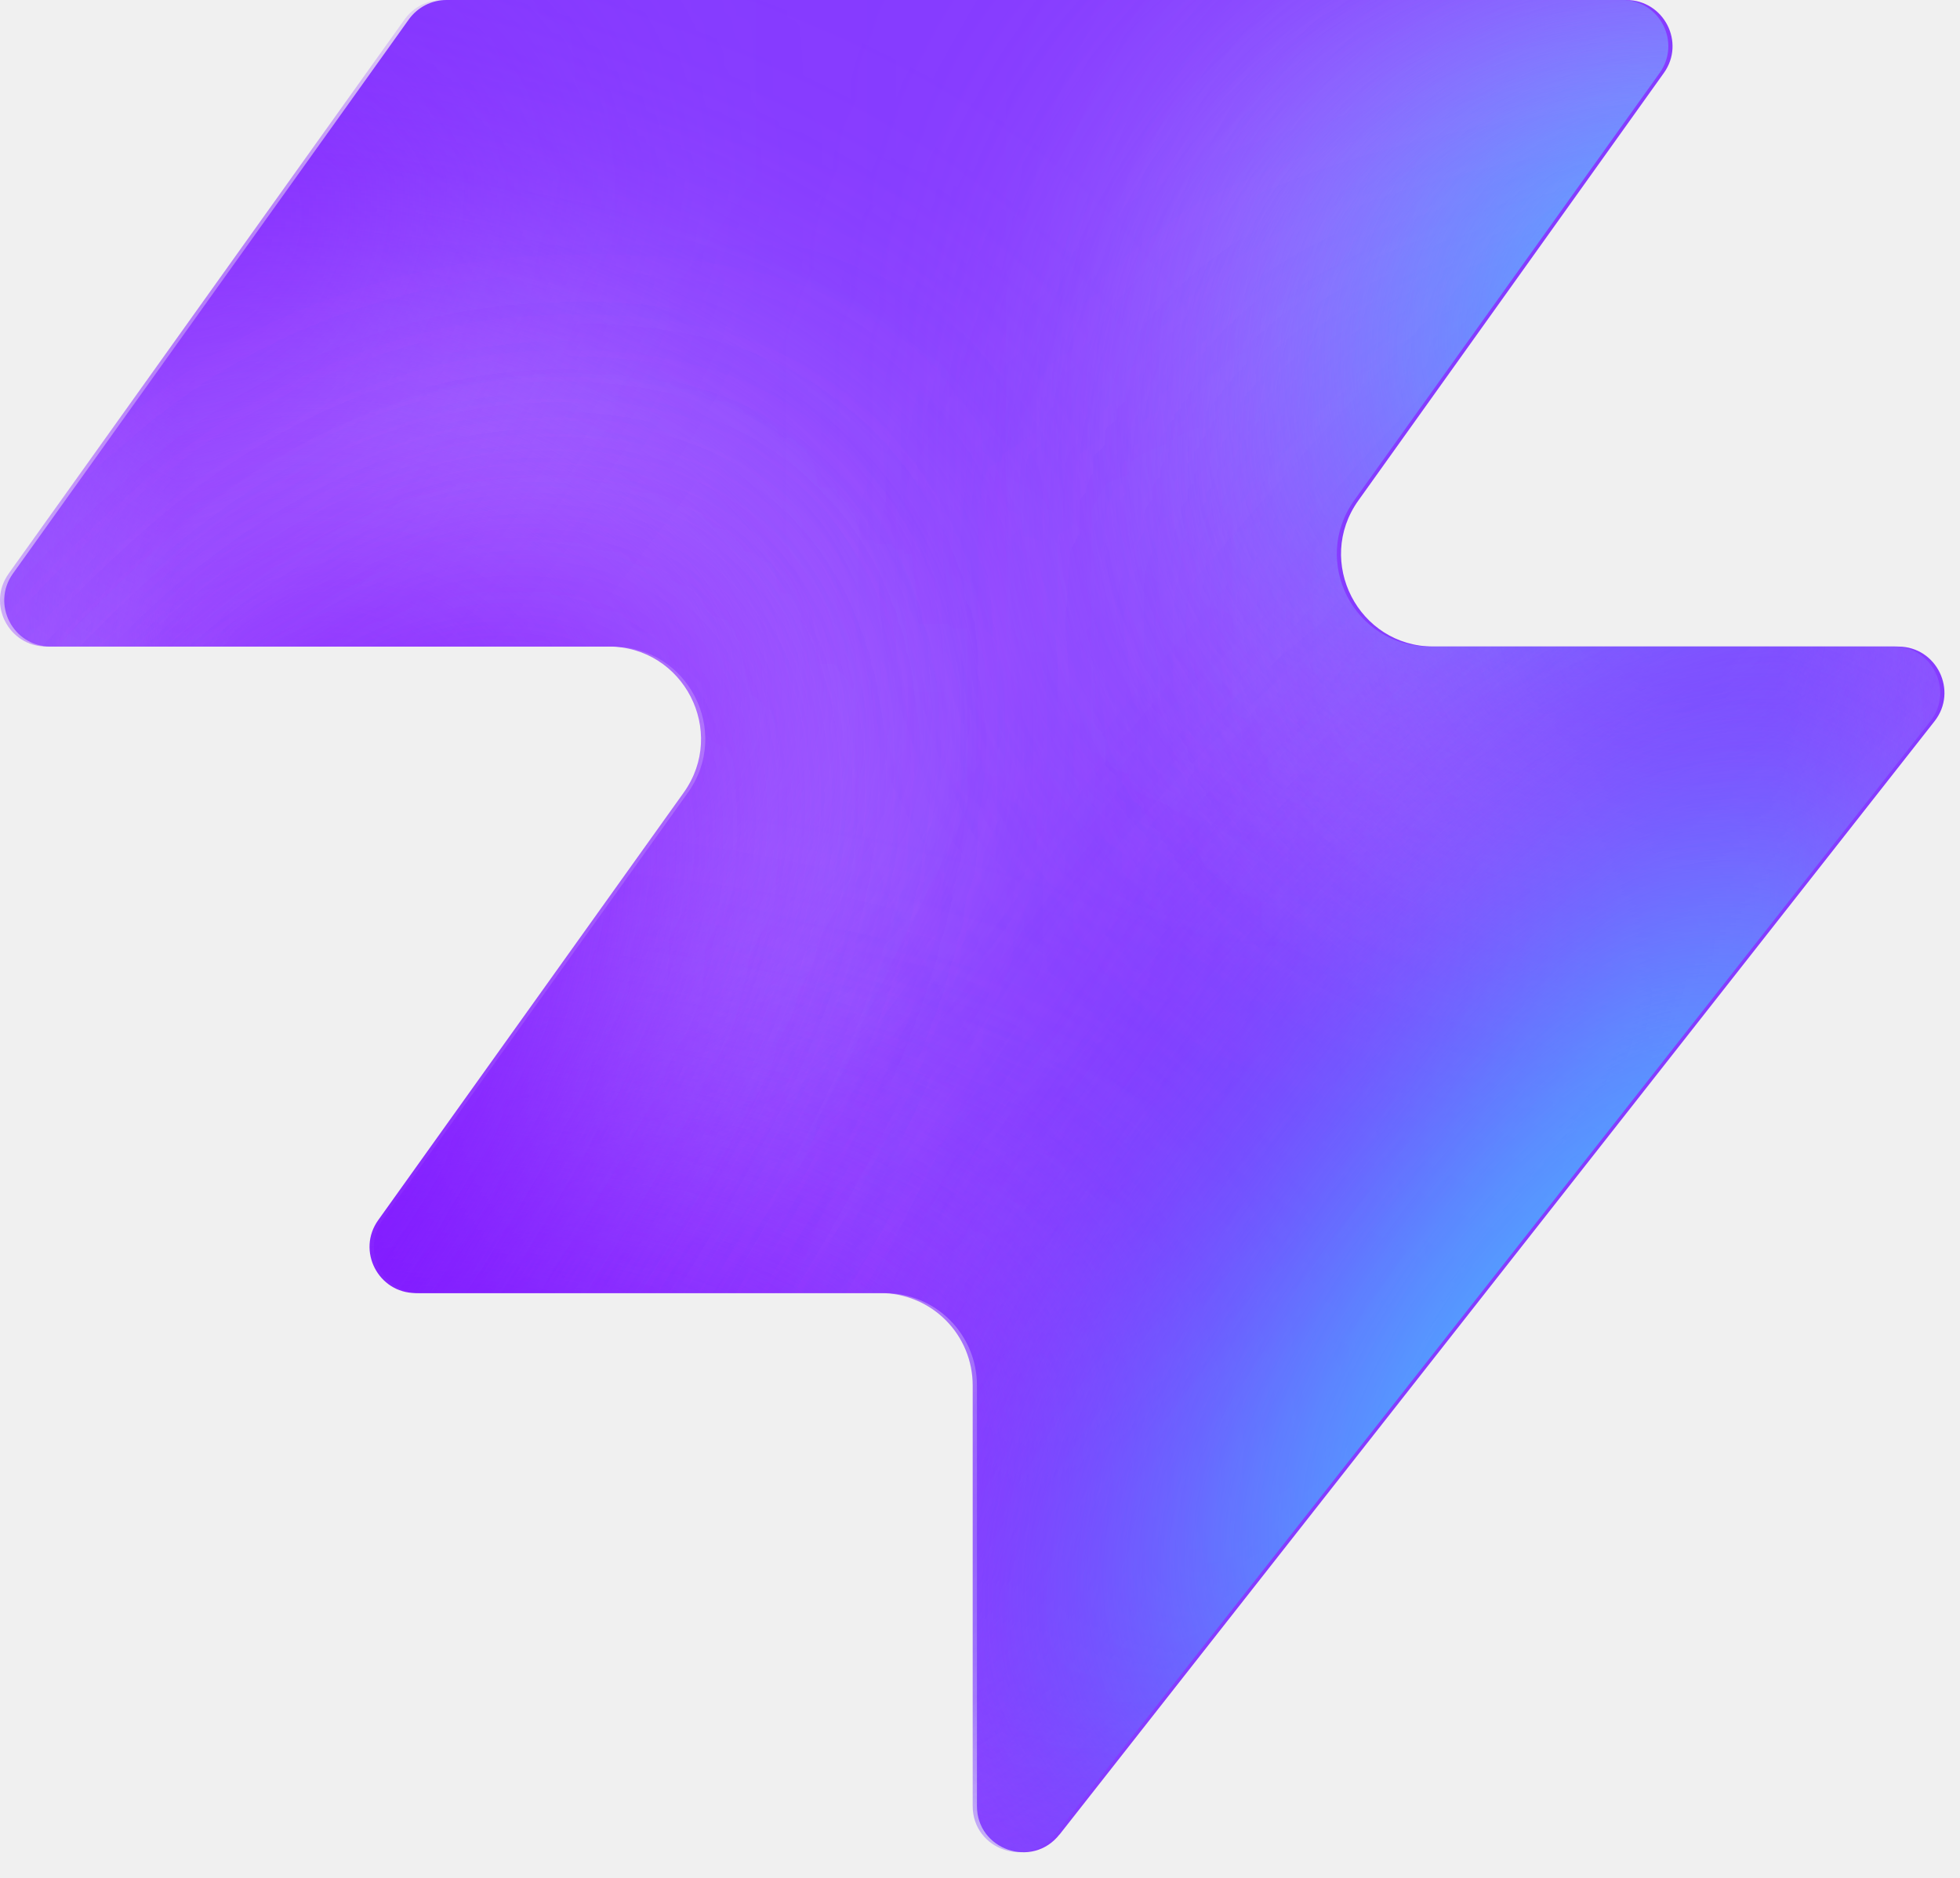
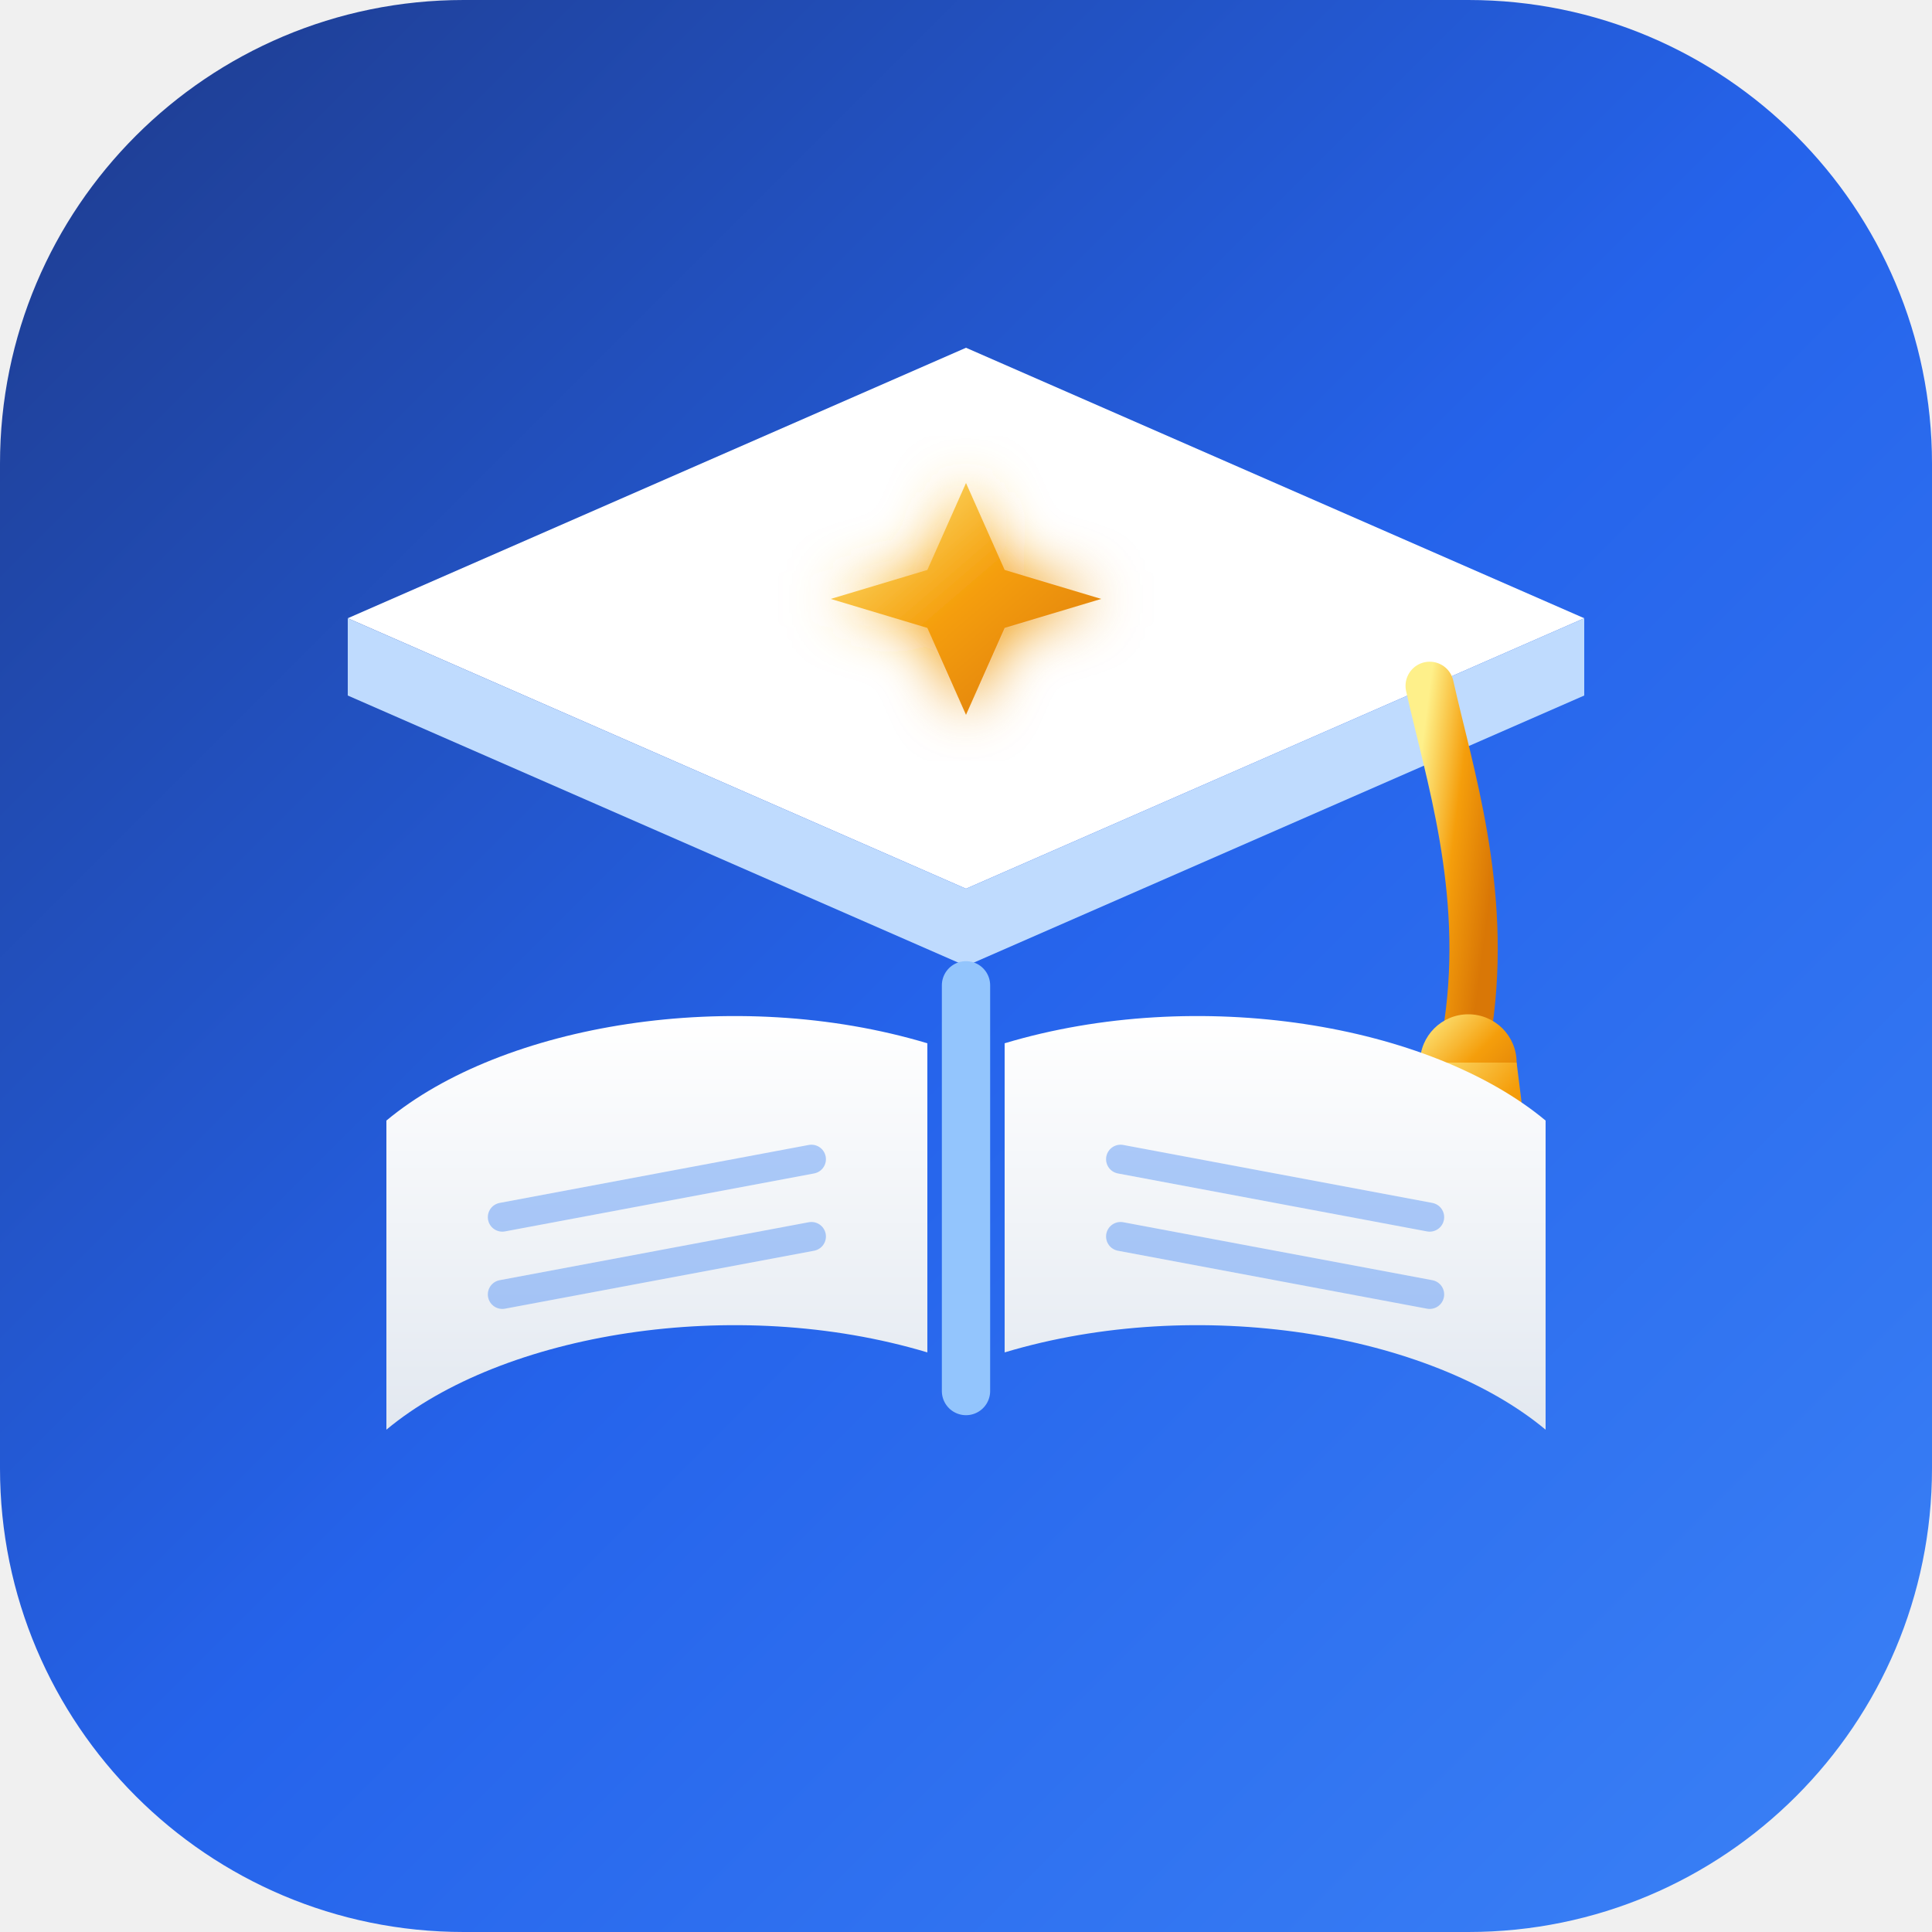
- <svg xmlns="http://www.w3.org/2000/svg" width="48" height="46" fill="none" viewBox="0 0 48 46">
-   <path fill="#863bff" d="M25.946 44.938c-.664.845-2.021.375-2.021-.698V33.937a2.26 2.26 0 0 0-2.262-2.262H10.287c-.92 0-1.456-1.04-.92-1.788l7.48-10.471c1.07-1.497 0-3.578-1.842-3.578H1.237c-.92 0-1.456-1.04-.92-1.788L10.013.474c.214-.297.556-.474.92-.474h28.894c.92 0 1.456 1.04.92 1.788l-7.48 10.471c-1.07 1.498 0 3.579 1.842 3.579h11.377c.943 0 1.473 1.088.89 1.83L25.947 44.94z" style="fill:#863bff;fill:color(display-p3 .525 .23 1);fill-opacity:1" />
-   <mask id="a" width="48" height="46" x="0" y="0" maskUnits="userSpaceOnUse" style="mask-type:alpha">
-     <path fill="#000" d="M25.842 44.938c-.664.844-2.021.375-2.021-.698V33.937a2.26 2.26 0 0 0-2.262-2.262H10.183c-.92 0-1.456-1.04-.92-1.788l7.48-10.471c1.07-1.498 0-3.579-1.842-3.579H1.133c-.92 0-1.456-1.04-.92-1.787L9.91.473c.214-.297.556-.474.92-.474h28.894c.92 0 1.456 1.04.92 1.788l-7.48 10.471c-1.07 1.498 0 3.578 1.842 3.578h11.377c.943 0 1.473 1.088.89 1.832L25.843 44.94z" style="fill:#000;fill-opacity:1" />
-   </mask>
-   <g mask="url(#a)">
-     <g filter="url(#b)">
-       <ellipse cx="5.508" cy="14.704" fill="#ede6ff" rx="5.508" ry="14.704" style="fill:#ede6ff;fill:color(display-p3 .927 .903 1);fill-opacity:1" transform="matrix(.00324 1 1 -.00324 -4.47 31.516)" />
-     </g>
-     <g filter="url(#c)">
-       <ellipse cx="10.399" cy="29.851" fill="#ede6ff" rx="10.399" ry="29.851" style="fill:#ede6ff;fill:color(display-p3 .927 .903 1);fill-opacity:1" transform="matrix(.00324 1 1 -.00324 -39.328 7.883)" />
-     </g>
-     <g filter="url(#d)">
-       <ellipse cx="5.508" cy="30.487" fill="#7e14ff" rx="5.508" ry="30.487" style="fill:#7e14ff;fill:color(display-p3 .492 .077 1);fill-opacity:1" transform="rotate(89.814 -25.913 -14.639)scale(1 -1)" />
-     </g>
-     <g filter="url(#e)">
-       <ellipse cx="5.508" cy="30.599" fill="#7e14ff" rx="5.508" ry="30.599" style="fill:#7e14ff;fill:color(display-p3 .492 .077 1);fill-opacity:1" transform="rotate(89.814 -32.644 -3.334)scale(1 -1)" />
-     </g>
-     <g filter="url(#f)">
-       <ellipse cx="5.508" cy="30.599" fill="#7e14ff" rx="5.508" ry="30.599" style="fill:#7e14ff;fill:color(display-p3 .492 .077 1);fill-opacity:1" transform="matrix(.00324 1 1 -.00324 -34.34 30.47)" />
-     </g>
-     <g filter="url(#g)">
-       <ellipse cx="14.072" cy="22.078" fill="#ede6ff" rx="14.072" ry="22.078" style="fill:#ede6ff;fill:color(display-p3 .927 .903 1);fill-opacity:1" transform="rotate(93.35 24.506 48.493)scale(-1 1)" />
-     </g>
-     <g filter="url(#h)">
-       <ellipse cx="3.47" cy="21.501" fill="#7e14ff" rx="3.47" ry="21.501" style="fill:#7e14ff;fill:color(display-p3 .492 .077 1);fill-opacity:1" transform="rotate(89.009 28.708 47.59)scale(-1 1)" />
-     </g>
-     <g filter="url(#i)">
-       <ellipse cx="3.47" cy="21.501" fill="#7e14ff" rx="3.47" ry="21.501" style="fill:#7e14ff;fill:color(display-p3 .492 .077 1);fill-opacity:1" transform="rotate(89.009 28.708 47.59)scale(-1 1)" />
-     </g>
-     <g filter="url(#j)">
-       <ellipse cx=".387" cy="8.972" fill="#7e14ff" rx="4.407" ry="29.108" style="fill:#7e14ff;fill:color(display-p3 .492 .077 1);fill-opacity:1" transform="rotate(39.51 .387 8.972)" />
-     </g>
-     <g filter="url(#k)">
-       <ellipse cx="47.523" cy="-6.092" fill="#7e14ff" rx="4.407" ry="29.108" style="fill:#7e14ff;fill:color(display-p3 .492 .077 1);fill-opacity:1" transform="rotate(37.892 47.523 -6.092)" />
-     </g>
-     <g filter="url(#l)">
-       <ellipse cx="41.412" cy="6.333" fill="#47bfff" rx="5.971" ry="9.665" style="fill:#47bfff;fill:color(display-p3 .28 .748 1);fill-opacity:1" transform="rotate(37.892 41.412 6.333)" />
-     </g>
-     <g filter="url(#m)">
-       <ellipse cx="-1.879" cy="38.332" fill="#7e14ff" rx="4.407" ry="29.108" style="fill:#7e14ff;fill:color(display-p3 .492 .077 1);fill-opacity:1" transform="rotate(37.892 -1.88 38.332)" />
-     </g>
-     <g filter="url(#n)">
-       <ellipse cx="-1.879" cy="38.332" fill="#7e14ff" rx="4.407" ry="29.108" style="fill:#7e14ff;fill:color(display-p3 .492 .077 1);fill-opacity:1" transform="rotate(37.892 -1.88 38.332)" />
-     </g>
-     <g filter="url(#o)">
-       <ellipse cx="35.651" cy="29.907" fill="#7e14ff" rx="4.407" ry="29.108" style="fill:#7e14ff;fill:color(display-p3 .492 .077 1);fill-opacity:1" transform="rotate(37.892 35.651 29.907)" />
-     </g>
-     <g filter="url(#p)">
-       <ellipse cx="38.418" cy="32.4" fill="#47bfff" rx="5.971" ry="15.297" style="fill:#47bfff;fill:color(display-p3 .28 .748 1);fill-opacity:1" transform="rotate(37.892 38.418 32.4)" />
-     </g>
-   </g>
+ <svg xmlns="http://www.w3.org/2000/svg" viewBox="0 0 100 100" fill="none">
+   <rect width="100" height="100" rx="24" fill="url(#bgGrad)" />
  <defs>
-     <filter id="b" width="60.045" height="41.654" x="-19.77" y="16.149" color-interpolation-filters="sRGB" filterUnits="userSpaceOnUse">
-       <feFlood flood-opacity="0" result="BackgroundImageFix" />
-       <feBlend in="SourceGraphic" in2="BackgroundImageFix" result="shape" />
-       <feGaussianBlur result="effect1_foregroundBlur_2002_17158" stdDeviation="7.659" />
-     </filter>
-     <filter id="c" width="90.34" height="51.437" x="-54.613" y="-7.533" color-interpolation-filters="sRGB" filterUnits="userSpaceOnUse">
-       <feFlood flood-opacity="0" result="BackgroundImageFix" />
-       <feBlend in="SourceGraphic" in2="BackgroundImageFix" result="shape" />
-       <feGaussianBlur result="effect1_foregroundBlur_2002_17158" stdDeviation="7.659" />
-     </filter>
-     <filter id="d" width="79.355" height="29.4" x="-49.64" y="2.03" color-interpolation-filters="sRGB" filterUnits="userSpaceOnUse">
-       <feFlood flood-opacity="0" result="BackgroundImageFix" />
-       <feBlend in="SourceGraphic" in2="BackgroundImageFix" result="shape" />
-       <feGaussianBlur result="effect1_foregroundBlur_2002_17158" stdDeviation="4.596" />
-     </filter>
-     <filter id="e" width="79.579" height="29.4" x="-45.045" y="20.029" color-interpolation-filters="sRGB" filterUnits="userSpaceOnUse">
-       <feFlood flood-opacity="0" result="BackgroundImageFix" />
-       <feBlend in="SourceGraphic" in2="BackgroundImageFix" result="shape" />
-       <feGaussianBlur result="effect1_foregroundBlur_2002_17158" stdDeviation="4.596" />
-     </filter>
-     <filter id="f" width="79.579" height="29.4" x="-43.513" y="21.178" color-interpolation-filters="sRGB" filterUnits="userSpaceOnUse">
-       <feFlood flood-opacity="0" result="BackgroundImageFix" />
-       <feBlend in="SourceGraphic" in2="BackgroundImageFix" result="shape" />
-       <feGaussianBlur result="effect1_foregroundBlur_2002_17158" stdDeviation="4.596" />
-     </filter>
-     <filter id="g" width="74.749" height="58.852" x="15.756" y="-17.901" color-interpolation-filters="sRGB" filterUnits="userSpaceOnUse">
-       <feFlood flood-opacity="0" result="BackgroundImageFix" />
-       <feBlend in="SourceGraphic" in2="BackgroundImageFix" result="shape" />
-       <feGaussianBlur result="effect1_foregroundBlur_2002_17158" stdDeviation="7.659" />
-     </filter>
-     <filter id="h" width="61.377" height="25.362" x="23.548" y="2.284" color-interpolation-filters="sRGB" filterUnits="userSpaceOnUse">
-       <feFlood flood-opacity="0" result="BackgroundImageFix" />
-       <feBlend in="SourceGraphic" in2="BackgroundImageFix" result="shape" />
-       <feGaussianBlur result="effect1_foregroundBlur_2002_17158" stdDeviation="4.596" />
-     </filter>
-     <filter id="i" width="61.377" height="25.362" x="23.548" y="2.284" color-interpolation-filters="sRGB" filterUnits="userSpaceOnUse">
-       <feFlood flood-opacity="0" result="BackgroundImageFix" />
-       <feBlend in="SourceGraphic" in2="BackgroundImageFix" result="shape" />
-       <feGaussianBlur result="effect1_foregroundBlur_2002_17158" stdDeviation="4.596" />
-     </filter>
-     <filter id="j" width="56.045" height="63.649" x="-27.636" y="-22.853" color-interpolation-filters="sRGB" filterUnits="userSpaceOnUse">
-       <feFlood flood-opacity="0" result="BackgroundImageFix" />
-       <feBlend in="SourceGraphic" in2="BackgroundImageFix" result="shape" />
-       <feGaussianBlur result="effect1_foregroundBlur_2002_17158" stdDeviation="4.596" />
-     </filter>
-     <filter id="k" width="54.814" height="64.646" x="20.116" y="-38.415" color-interpolation-filters="sRGB" filterUnits="userSpaceOnUse">
-       <feFlood flood-opacity="0" result="BackgroundImageFix" />
-       <feBlend in="SourceGraphic" in2="BackgroundImageFix" result="shape" />
-       <feGaussianBlur result="effect1_foregroundBlur_2002_17158" stdDeviation="4.596" />
-     </filter>
-     <filter id="l" width="33.541" height="35.313" x="24.641" y="-11.323" color-interpolation-filters="sRGB" filterUnits="userSpaceOnUse">
-       <feFlood flood-opacity="0" result="BackgroundImageFix" />
-       <feBlend in="SourceGraphic" in2="BackgroundImageFix" result="shape" />
-       <feGaussianBlur result="effect1_foregroundBlur_2002_17158" stdDeviation="4.596" />
-     </filter>
-     <filter id="m" width="54.814" height="64.646" x="-29.286" y="6.009" color-interpolation-filters="sRGB" filterUnits="userSpaceOnUse">
-       <feFlood flood-opacity="0" result="BackgroundImageFix" />
-       <feBlend in="SourceGraphic" in2="BackgroundImageFix" result="shape" />
-       <feGaussianBlur result="effect1_foregroundBlur_2002_17158" stdDeviation="4.596" />
-     </filter>
-     <filter id="n" width="54.814" height="64.646" x="-29.286" y="6.009" color-interpolation-filters="sRGB" filterUnits="userSpaceOnUse">
-       <feFlood flood-opacity="0" result="BackgroundImageFix" />
-       <feBlend in="SourceGraphic" in2="BackgroundImageFix" result="shape" />
-       <feGaussianBlur result="effect1_foregroundBlur_2002_17158" stdDeviation="4.596" />
-     </filter>
-     <filter id="o" width="54.814" height="64.646" x="8.244" y="-2.416" color-interpolation-filters="sRGB" filterUnits="userSpaceOnUse">
-       <feFlood flood-opacity="0" result="BackgroundImageFix" />
-       <feBlend in="SourceGraphic" in2="BackgroundImageFix" result="shape" />
-       <feGaussianBlur result="effect1_foregroundBlur_2002_17158" stdDeviation="4.596" />
-     </filter>
-     <filter id="p" width="39.409" height="43.623" x="18.713" y="10.588" color-interpolation-filters="sRGB" filterUnits="userSpaceOnUse">
-       <feFlood flood-opacity="0" result="BackgroundImageFix" />
-       <feBlend in="SourceGraphic" in2="BackgroundImageFix" result="shape" />
-       <feGaussianBlur result="effect1_foregroundBlur_2002_17158" stdDeviation="4.596" />
+     <linearGradient id="bgGrad" x1="0%" y1="0%" x2="100%" y2="100%">
+       <stop offset="0%" stop-color="#1e3a8a" />
+       <stop offset="50%" stop-color="#2563eb" />
+       <stop offset="100%" stop-color="#3b82f6" />
+     </linearGradient>
+     <linearGradient id="goldGrad" x1="0%" y1="0%" x2="100%" y2="100%">
+       <stop offset="0%" stop-color="#fef08a" />
+       <stop offset="50%" stop-color="#f59e0b" />
+       <stop offset="100%" stop-color="#d97706" />
+     </linearGradient>
+     <linearGradient id="pageGrad" x1="0%" y1="0%" x2="0%" y2="100%">
+       <stop offset="0%" stop-color="#ffffff" />
+       <stop offset="100%" stop-color="#e2e8f0" />
+     </linearGradient>
+     <filter id="glow" x="-20%" y="-20%" width="140%" height="140%">
+       <feGaussianBlur stdDeviation="1.5" result="blur" />
+       <feComposite in="SourceGraphic" in2="blur" operator="over" />
    </filter>
  </defs>
+   <path d="M50 18 L82 32 L50 46 L18 32 Z" fill="#ffffff" />
+   <path d="M50 46 L82 32 L82 36 L50 50 L18 36 L18 32 Z" fill="#bfdbfe" />
+   <path d="M50 25 L52 29.5 L57 31 L52 32.5 L50 37 L48 32.5 L43 31 L48 29.5 Z" fill="url(#goldGrad)" filter="url(#glow)" />
+   <path d="M74 35.5 C75 40, 77 46, 76 53" stroke="url(#goldGrad)" stroke-width="2.5" stroke-linecap="round" fill="none" />
+   <circle cx="76" cy="55" r="2.5" fill="url(#goldGrad)" />
+   <path d="M73.5 55 L78.5 55 L79.5 63 L72.5 63 Z" fill="url(#goldGrad)" />
+   <path d="M48 54 C38 51, 26 53, 20 58 L20 74 C26 69, 38 67, 48 70 Z" fill="url(#pageGrad)" />
+   <path d="M52 54 C62 51, 74 53, 80 58 L80 74 C74 69, 62 67, 52 70 Z" fill="url(#pageGrad)" />
+   <line x1="50" y1="51" x2="50" y2="72" stroke="#93c5fd" stroke-width="2.5" stroke-linecap="round" />
+   <line x1="26" y1="63" x2="42" y2="60" stroke="#3b82f6" stroke-width="1.5" stroke-linecap="round" stroke-opacity="0.4" />
+   <line x1="26" y1="67" x2="42" y2="64" stroke="#3b82f6" stroke-width="1.5" stroke-linecap="round" stroke-opacity="0.4" />
+   <line x1="58" y1="60" x2="74" y2="63" stroke="#3b82f6" stroke-width="1.5" stroke-linecap="round" stroke-opacity="0.4" />
+   <line x1="58" y1="64" x2="74" y2="67" stroke="#3b82f6" stroke-width="1.5" stroke-linecap="round" stroke-opacity="0.4" />
</svg>
